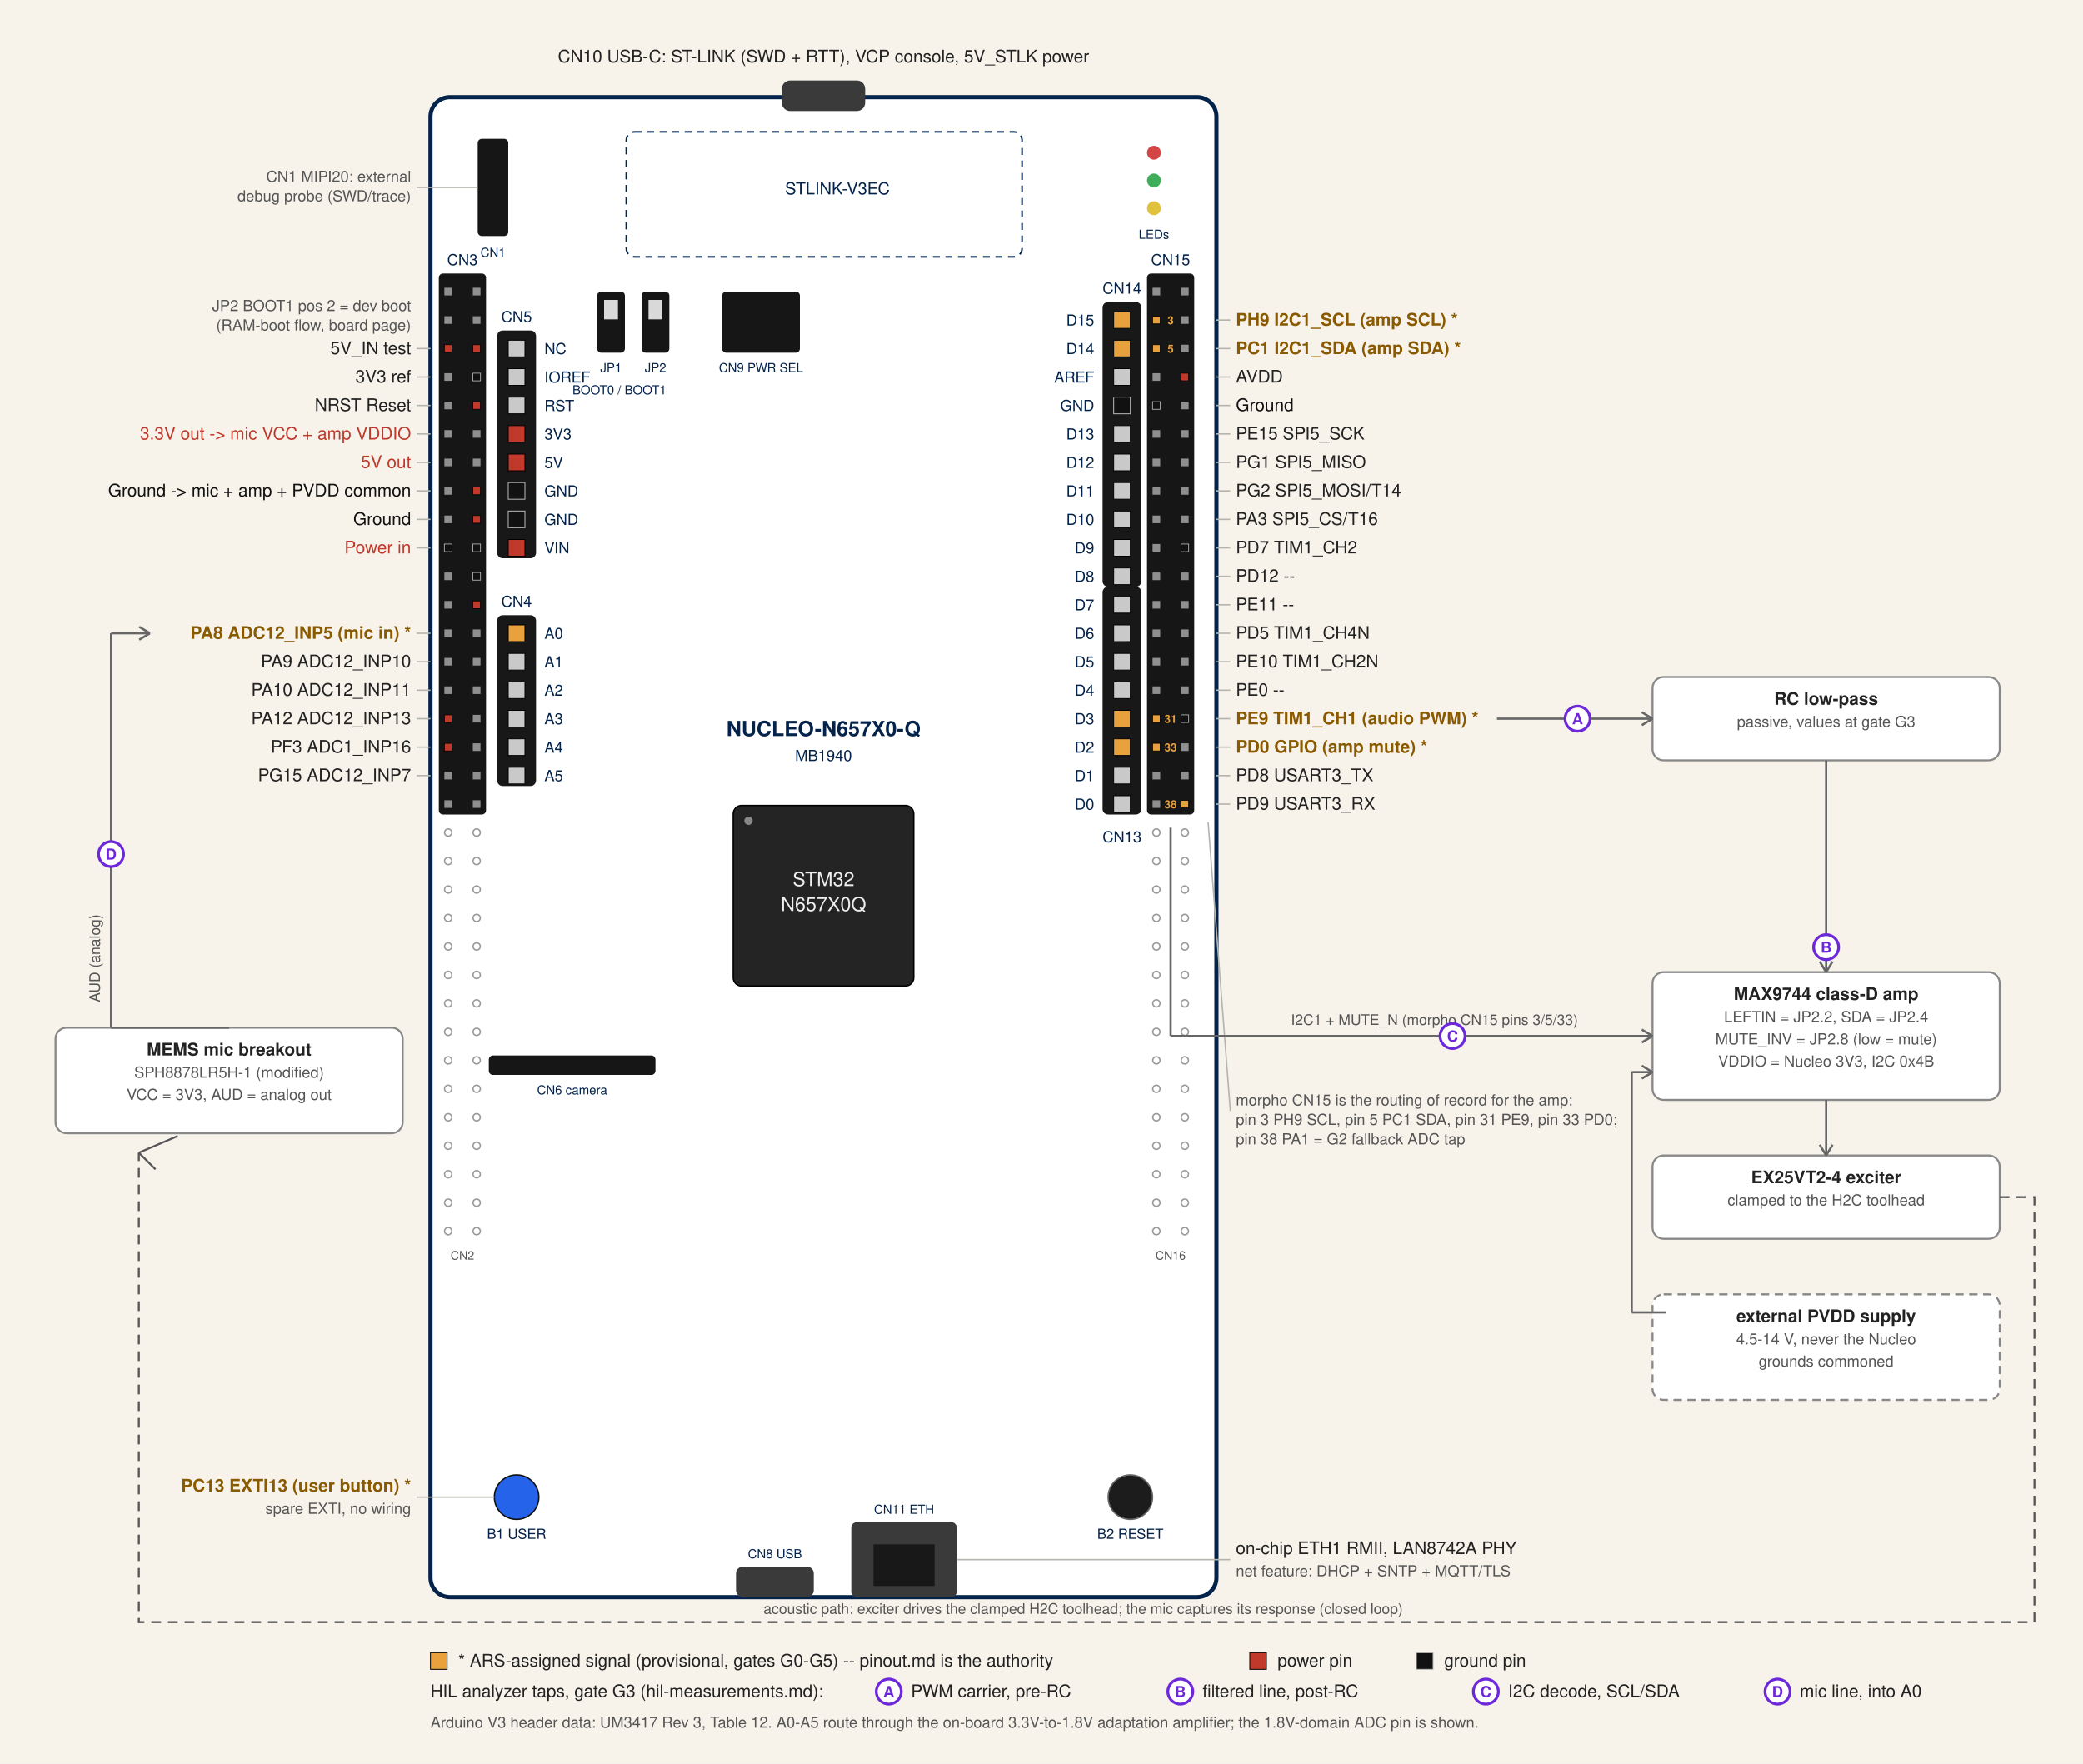
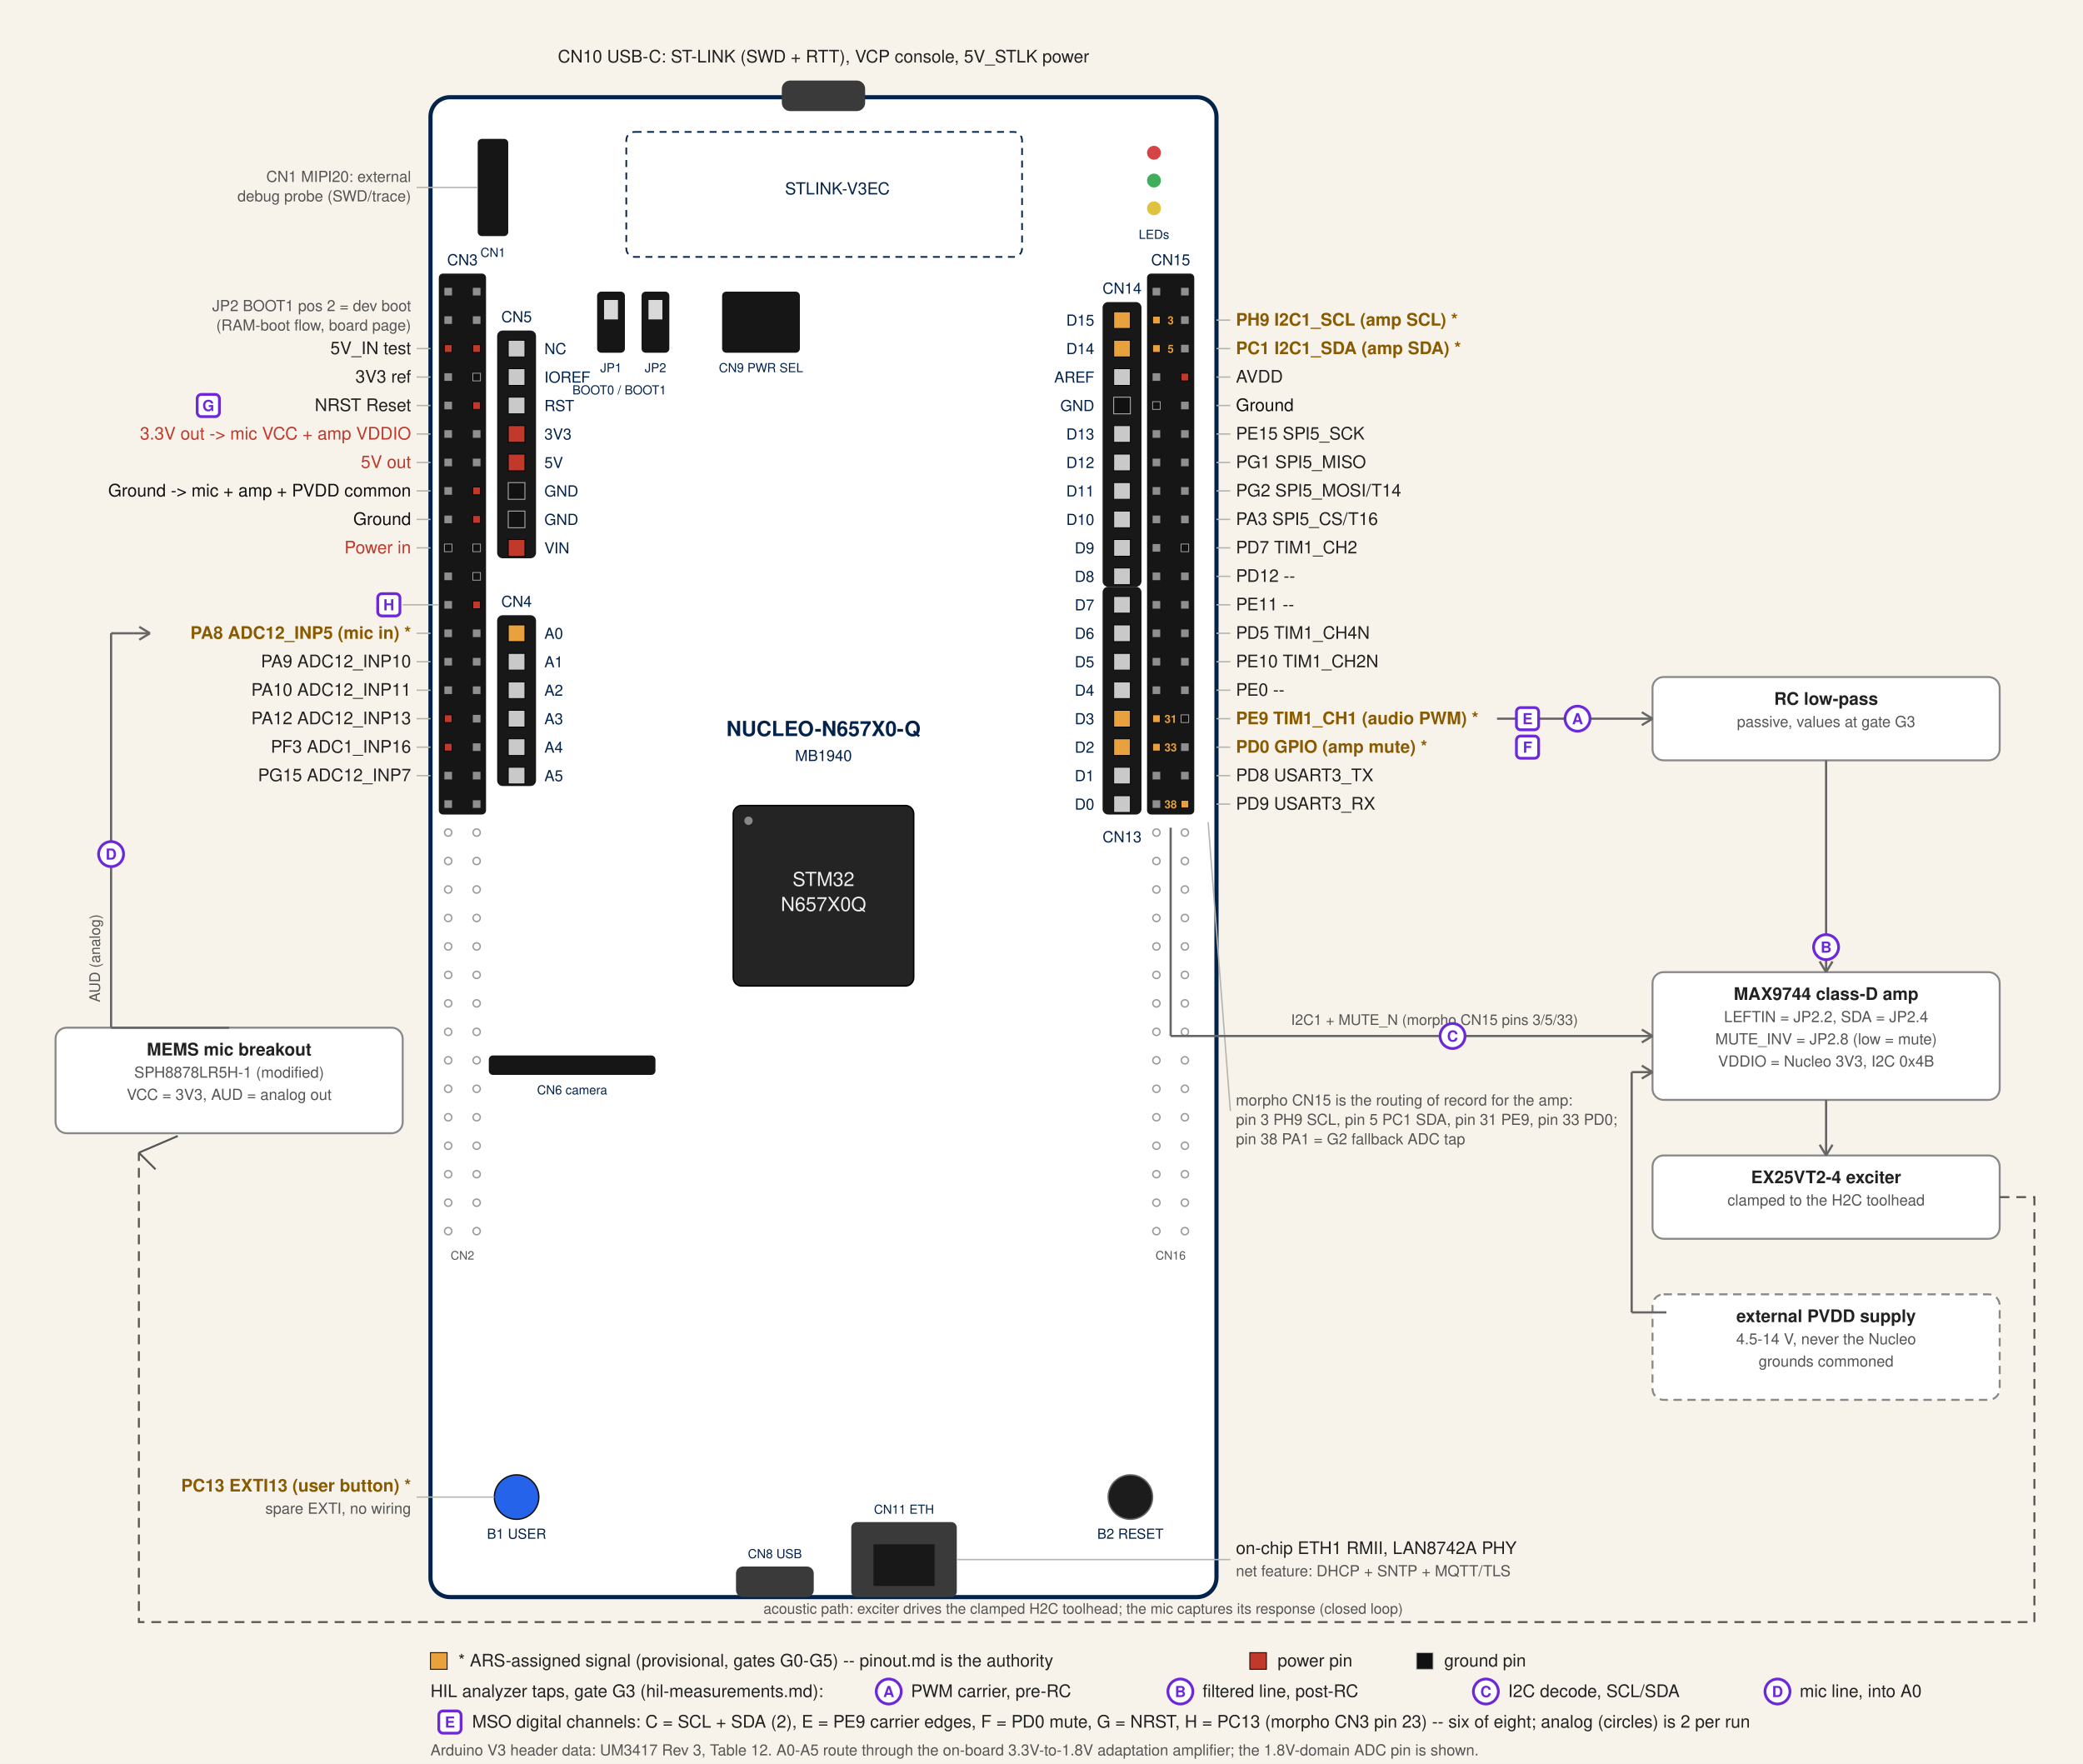
<svg xmlns="http://www.w3.org/2000/svg" viewBox="0 0 1500 1270" font-family="Helvetica, Arial, sans-serif">
  <rect x="0" y="0" width="1500" height="1270" fill="#f7f3eb" />
  <rect x="310" y="70" width="566" height="1080" rx="14" fill="#ffffff" stroke="#03234B" stroke-width="3" />
  <rect x="316" y="197" width="34" height="389.5" fill="#161616" rx="3" />
  <rect x="320.0" y="207.25" width="5.5" height="5.5" fill="#8f8f8f" />
  <rect x="340.5" y="207.25" width="5.5" height="5.5" fill="#8f8f8f" />
  <rect x="320.0" y="227.75" width="5.5" height="5.5" fill="#8f8f8f" />
  <rect x="340.5" y="227.75" width="5.5" height="5.5" fill="#8f8f8f" />
  <rect x="320.0" y="248.25" width="5.5" height="5.5" fill="#c0392b" stroke="#000" stroke-width="0.5" />
  <rect x="340.5" y="248.25" width="5.5" height="5.5" fill="#c0392b" stroke="#000" stroke-width="0.5" />
  <rect x="320.0" y="268.75" width="5.5" height="5.5" fill="#8f8f8f" />
  <rect x="340.5" y="268.75" width="5.5" height="5.5" fill="#111111" stroke="#bbbbbb" stroke-width="0.5" />
  <rect x="320.0" y="289.25" width="5.5" height="5.5" fill="#8f8f8f" />
  <rect x="340.5" y="289.25" width="5.5" height="5.5" fill="#c0392b" stroke="#000" stroke-width="0.5" />
  <rect x="320.0" y="309.75" width="5.5" height="5.5" fill="#8f8f8f" />
  <rect x="340.5" y="309.75" width="5.5" height="5.5" fill="#8f8f8f" />
  <rect x="320.0" y="330.25" width="5.5" height="5.5" fill="#8f8f8f" />
  <rect x="340.5" y="330.25" width="5.5" height="5.5" fill="#8f8f8f" />
  <rect x="320.0" y="350.75" width="5.5" height="5.5" fill="#8f8f8f" />
  <rect x="340.5" y="350.75" width="5.5" height="5.5" fill="#c0392b" stroke="#000" stroke-width="0.5" />
  <rect x="320.0" y="371.25" width="5.5" height="5.5" fill="#8f8f8f" />
  <rect x="340.5" y="371.25" width="5.5" height="5.5" fill="#c0392b" stroke="#000" stroke-width="0.5" />
  <rect x="320.0" y="391.75" width="5.5" height="5.5" fill="#111111" stroke="#bbbbbb" stroke-width="0.5" />
  <rect x="340.5" y="391.75" width="5.5" height="5.5" fill="#111111" stroke="#bbbbbb" stroke-width="0.5" />
  <rect x="320.0" y="412.25" width="5.5" height="5.5" fill="#8f8f8f" />
  <rect x="340.5" y="412.25" width="5.5" height="5.5" fill="#111111" stroke="#bbbbbb" stroke-width="0.5" />
  <rect x="320.0" y="432.75" width="5.5" height="5.5" fill="#8f8f8f" />
  <rect x="340.5" y="432.75" width="5.5" height="5.5" fill="#c0392b" stroke="#000" stroke-width="0.5" />
  <rect x="320.0" y="453.25" width="5.5" height="5.5" fill="#8f8f8f" />
  <rect x="340.5" y="453.25" width="5.5" height="5.5" fill="#8f8f8f" />
  <rect x="320.0" y="473.75" width="5.5" height="5.5" fill="#8f8f8f" />
  <rect x="340.5" y="473.75" width="5.5" height="5.5" fill="#8f8f8f" />
  <rect x="320.0" y="494.25" width="5.5" height="5.5" fill="#8f8f8f" />
  <rect x="340.5" y="494.25" width="5.5" height="5.5" fill="#8f8f8f" />
  <rect x="320.0" y="514.75" width="5.5" height="5.5" fill="#c0392b" stroke="#000" stroke-width="0.5" />
  <rect x="340.5" y="514.75" width="5.5" height="5.5" fill="#8f8f8f" />
  <rect x="320.0" y="535.25" width="5.5" height="5.5" fill="#c0392b" stroke="#000" stroke-width="0.5" />
  <rect x="340.5" y="535.25" width="5.5" height="5.5" fill="#8f8f8f" />
  <rect x="320.0" y="555.75" width="5.5" height="5.5" fill="#8f8f8f" />
  <rect x="340.5" y="555.75" width="5.5" height="5.5" fill="#8f8f8f" />
  <rect x="320.0" y="576.25" width="5.5" height="5.5" fill="#8f8f8f" />
  <rect x="340.5" y="576.25" width="5.5" height="5.5" fill="#8f8f8f" />
  <text x="333" y="191" font-size="11" fill="#03234B" text-anchor="middle">CN3</text>
  <circle cx="322.75" cy="599.5" r="2.6" fill="none" stroke="#9a9a9a" stroke-width="1" />
  <circle cx="343.25" cy="599.5" r="2.6" fill="none" stroke="#9a9a9a" stroke-width="1" />
  <circle cx="322.75" cy="620.0" r="2.6" fill="none" stroke="#9a9a9a" stroke-width="1" />
  <circle cx="343.25" cy="620.0" r="2.6" fill="none" stroke="#9a9a9a" stroke-width="1" />
  <circle cx="322.75" cy="640.5" r="2.6" fill="none" stroke="#9a9a9a" stroke-width="1" />
  <circle cx="343.25" cy="640.5" r="2.6" fill="none" stroke="#9a9a9a" stroke-width="1" />
  <circle cx="322.75" cy="661.0" r="2.6" fill="none" stroke="#9a9a9a" stroke-width="1" />
  <circle cx="343.25" cy="661.0" r="2.6" fill="none" stroke="#9a9a9a" stroke-width="1" />
  <circle cx="322.75" cy="681.5" r="2.6" fill="none" stroke="#9a9a9a" stroke-width="1" />
  <circle cx="343.25" cy="681.5" r="2.6" fill="none" stroke="#9a9a9a" stroke-width="1" />
  <circle cx="322.75" cy="702.0" r="2.6" fill="none" stroke="#9a9a9a" stroke-width="1" />
  <circle cx="343.25" cy="702.0" r="2.6" fill="none" stroke="#9a9a9a" stroke-width="1" />
  <circle cx="322.75" cy="722.5" r="2.6" fill="none" stroke="#9a9a9a" stroke-width="1" />
  <circle cx="343.25" cy="722.5" r="2.6" fill="none" stroke="#9a9a9a" stroke-width="1" />
  <circle cx="322.75" cy="743.0" r="2.6" fill="none" stroke="#9a9a9a" stroke-width="1" />
  <circle cx="343.25" cy="743.0" r="2.6" fill="none" stroke="#9a9a9a" stroke-width="1" />
  <circle cx="322.75" cy="763.5" r="2.6" fill="none" stroke="#9a9a9a" stroke-width="1" />
  <circle cx="343.25" cy="763.5" r="2.6" fill="none" stroke="#9a9a9a" stroke-width="1" />
  <circle cx="322.75" cy="784.0" r="2.6" fill="none" stroke="#9a9a9a" stroke-width="1" />
  <circle cx="343.25" cy="784.0" r="2.6" fill="none" stroke="#9a9a9a" stroke-width="1" />
  <circle cx="322.75" cy="804.5" r="2.6" fill="none" stroke="#9a9a9a" stroke-width="1" />
  <circle cx="343.25" cy="804.5" r="2.6" fill="none" stroke="#9a9a9a" stroke-width="1" />
  <circle cx="322.75" cy="825.0" r="2.6" fill="none" stroke="#9a9a9a" stroke-width="1" />
  <circle cx="343.25" cy="825.0" r="2.6" fill="none" stroke="#9a9a9a" stroke-width="1" />
  <circle cx="322.75" cy="845.5" r="2.6" fill="none" stroke="#9a9a9a" stroke-width="1" />
  <circle cx="343.25" cy="845.5" r="2.6" fill="none" stroke="#9a9a9a" stroke-width="1" />
  <circle cx="322.75" cy="866.0" r="2.6" fill="none" stroke="#9a9a9a" stroke-width="1" />
  <circle cx="343.25" cy="866.0" r="2.6" fill="none" stroke="#9a9a9a" stroke-width="1" />
  <circle cx="322.75" cy="886.5" r="2.6" fill="none" stroke="#9a9a9a" stroke-width="1" />
  <circle cx="343.25" cy="886.5" r="2.6" fill="none" stroke="#9a9a9a" stroke-width="1" />
  <text x="333" y="907.0" font-size="8.5" fill="#555555" text-anchor="middle">CN2</text>
  <rect x="826" y="197" width="34" height="389.5" fill="#161616" rx="3" />
  <rect x="830.0" y="207.25" width="5.5" height="5.5" fill="#8f8f8f" />
  <rect x="850.5" y="207.25" width="5.5" height="5.5" fill="#8f8f8f" />
  <rect x="830.0" y="227.75" width="5.5" height="5.5" fill="#e8a13d" stroke="#000" stroke-width="0.5" />
  <text x="843" y="233.5" font-size="8" fill="#e8a13d" font-weight="bold" text-anchor="middle">3</text>
  <rect x="850.5" y="227.75" width="5.5" height="5.5" fill="#8f8f8f" />
  <rect x="830.0" y="248.25" width="5.5" height="5.5" fill="#e8a13d" stroke="#000" stroke-width="0.5" />
  <text x="843" y="254.0" font-size="8" fill="#e8a13d" font-weight="bold" text-anchor="middle">5</text>
  <rect x="850.5" y="248.25" width="5.5" height="5.5" fill="#8f8f8f" />
  <rect x="830.0" y="268.75" width="5.5" height="5.5" fill="#8f8f8f" />
  <rect x="850.5" y="268.75" width="5.5" height="5.5" fill="#c0392b" stroke="#000" stroke-width="0.5" />
  <rect x="830.0" y="289.25" width="5.5" height="5.5" fill="#111111" stroke="#bbbbbb" stroke-width="0.5" />
  <rect x="850.5" y="289.25" width="5.5" height="5.5" fill="#8f8f8f" />
  <rect x="830.0" y="309.75" width="5.5" height="5.5" fill="#8f8f8f" />
  <rect x="850.5" y="309.75" width="5.5" height="5.5" fill="#8f8f8f" />
  <rect x="830.0" y="330.25" width="5.5" height="5.5" fill="#8f8f8f" />
  <rect x="850.5" y="330.25" width="5.5" height="5.5" fill="#8f8f8f" />
  <rect x="830.0" y="350.75" width="5.5" height="5.5" fill="#8f8f8f" />
  <rect x="850.5" y="350.75" width="5.5" height="5.5" fill="#8f8f8f" />
  <rect x="830.0" y="371.25" width="5.5" height="5.5" fill="#8f8f8f" />
  <rect x="850.5" y="371.25" width="5.5" height="5.5" fill="#8f8f8f" />
  <rect x="830.0" y="391.75" width="5.5" height="5.5" fill="#8f8f8f" />
  <rect x="850.5" y="391.75" width="5.5" height="5.5" fill="#111111" stroke="#bbbbbb" stroke-width="0.5" />
  <rect x="830.0" y="412.25" width="5.5" height="5.5" fill="#8f8f8f" />
  <rect x="850.5" y="412.25" width="5.5" height="5.5" fill="#8f8f8f" />
  <rect x="830.0" y="432.75" width="5.5" height="5.5" fill="#8f8f8f" />
  <rect x="850.5" y="432.75" width="5.5" height="5.5" fill="#8f8f8f" />
  <rect x="830.0" y="453.25" width="5.5" height="5.5" fill="#8f8f8f" />
  <rect x="850.5" y="453.25" width="5.5" height="5.5" fill="#8f8f8f" />
  <rect x="830.0" y="473.75" width="5.5" height="5.5" fill="#8f8f8f" />
  <rect x="850.5" y="473.75" width="5.5" height="5.5" fill="#8f8f8f" />
  <rect x="830.0" y="494.25" width="5.5" height="5.5" fill="#8f8f8f" />
  <rect x="850.5" y="494.25" width="5.5" height="5.5" fill="#8f8f8f" />
  <rect x="830.0" y="514.75" width="5.5" height="5.5" fill="#e8a13d" stroke="#000" stroke-width="0.5" />
  <text x="843" y="520.5" font-size="8" fill="#e8a13d" font-weight="bold" text-anchor="middle">31</text>
  <rect x="850.5" y="514.75" width="5.5" height="5.5" fill="#111111" stroke="#bbbbbb" stroke-width="0.5" />
  <rect x="830.0" y="535.25" width="5.5" height="5.5" fill="#e8a13d" stroke="#000" stroke-width="0.5" />
  <text x="843" y="541.0" font-size="8" fill="#e8a13d" font-weight="bold" text-anchor="middle">33</text>
  <rect x="850.5" y="535.25" width="5.5" height="5.5" fill="#8f8f8f" />
  <rect x="830.0" y="555.75" width="5.5" height="5.5" fill="#8f8f8f" />
  <rect x="850.5" y="555.75" width="5.5" height="5.5" fill="#8f8f8f" />
  <rect x="830.0" y="576.25" width="5.5" height="5.5" fill="#8f8f8f" />
  <rect x="850.5" y="576.25" width="5.5" height="5.5" fill="#e8a13d" stroke="#000" stroke-width="0.5" />
  <text x="843" y="582.0" font-size="8" fill="#e8a13d" font-weight="bold" text-anchor="middle">38</text>
  <text x="843" y="191" font-size="11" fill="#03234B" text-anchor="middle">CN15</text>
  <circle cx="832.75" cy="599.5" r="2.6" fill="none" stroke="#9a9a9a" stroke-width="1" />
  <circle cx="853.25" cy="599.5" r="2.6" fill="none" stroke="#9a9a9a" stroke-width="1" />
  <circle cx="832.75" cy="620.0" r="2.6" fill="none" stroke="#9a9a9a" stroke-width="1" />
  <circle cx="853.25" cy="620.0" r="2.6" fill="none" stroke="#9a9a9a" stroke-width="1" />
  <circle cx="832.75" cy="640.5" r="2.6" fill="none" stroke="#9a9a9a" stroke-width="1" />
  <circle cx="853.25" cy="640.5" r="2.6" fill="none" stroke="#9a9a9a" stroke-width="1" />
  <circle cx="832.75" cy="661.0" r="2.6" fill="none" stroke="#9a9a9a" stroke-width="1" />
  <circle cx="853.25" cy="661.0" r="2.6" fill="none" stroke="#9a9a9a" stroke-width="1" />
  <circle cx="832.75" cy="681.5" r="2.6" fill="none" stroke="#9a9a9a" stroke-width="1" />
  <circle cx="853.25" cy="681.5" r="2.6" fill="none" stroke="#9a9a9a" stroke-width="1" />
  <circle cx="832.75" cy="702.0" r="2.6" fill="none" stroke="#9a9a9a" stroke-width="1" />
  <circle cx="853.25" cy="702.0" r="2.6" fill="none" stroke="#9a9a9a" stroke-width="1" />
  <circle cx="832.75" cy="722.5" r="2.6" fill="none" stroke="#9a9a9a" stroke-width="1" />
  <circle cx="853.25" cy="722.5" r="2.6" fill="none" stroke="#9a9a9a" stroke-width="1" />
  <circle cx="832.75" cy="743.0" r="2.6" fill="none" stroke="#9a9a9a" stroke-width="1" />
  <circle cx="853.25" cy="743.0" r="2.6" fill="none" stroke="#9a9a9a" stroke-width="1" />
  <circle cx="832.75" cy="763.5" r="2.6" fill="none" stroke="#9a9a9a" stroke-width="1" />
  <circle cx="853.25" cy="763.5" r="2.6" fill="none" stroke="#9a9a9a" stroke-width="1" />
  <circle cx="832.75" cy="784.0" r="2.6" fill="none" stroke="#9a9a9a" stroke-width="1" />
  <circle cx="853.25" cy="784.0" r="2.6" fill="none" stroke="#9a9a9a" stroke-width="1" />
  <circle cx="832.75" cy="804.5" r="2.6" fill="none" stroke="#9a9a9a" stroke-width="1" />
  <circle cx="853.25" cy="804.5" r="2.6" fill="none" stroke="#9a9a9a" stroke-width="1" />
  <circle cx="832.75" cy="825.0" r="2.6" fill="none" stroke="#9a9a9a" stroke-width="1" />
  <circle cx="853.25" cy="825.0" r="2.6" fill="none" stroke="#9a9a9a" stroke-width="1" />
  <circle cx="832.75" cy="845.5" r="2.6" fill="none" stroke="#9a9a9a" stroke-width="1" />
  <circle cx="853.25" cy="845.5" r="2.6" fill="none" stroke="#9a9a9a" stroke-width="1" />
  <circle cx="832.75" cy="866.0" r="2.6" fill="none" stroke="#9a9a9a" stroke-width="1" />
  <circle cx="853.25" cy="866.0" r="2.6" fill="none" stroke="#9a9a9a" stroke-width="1" />
  <circle cx="832.75" cy="886.5" r="2.6" fill="none" stroke="#9a9a9a" stroke-width="1" />
  <circle cx="853.25" cy="886.5" r="2.6" fill="none" stroke="#9a9a9a" stroke-width="1" />
  <text x="843" y="907.0" font-size="8.5" fill="#555555" text-anchor="middle">CN16</text>
  <text x="593" y="530" font-size="15" fill="#03234B" text-anchor="middle" font-weight="bold">NUCLEO-N657X0-Q</text>
  <text x="593" y="548" font-size="11" fill="#03234B" text-anchor="middle">MB1940</text>
  <rect x="794" y="217.5" width="28" height="205.0" rx="4" fill="#181818" />
  <text x="808" y="211.5" font-size="11" fill="#03234B" text-anchor="middle">CN14</text>
  <rect x="802" y="224.5" width="12" height="12" fill="#e8a13d" stroke="#000" stroke-width="0.6" />
  <text x="788" y="234.5" font-size="11" fill="#03234B" text-anchor="end">D15</text>
  <line x1="876" y1="230.5" x2="886" y2="230.5" stroke="#b5b5b0" stroke-width="1" />
  <text x="890" y="234.5" font-size="12.5" fill="#8a5a00" font-weight="bold" text-anchor="start">PH9  I2C1_SCL  (amp SCL) *</text>
  <rect x="802" y="245.0" width="12" height="12" fill="#e8a13d" stroke="#000" stroke-width="0.6" />
  <text x="788" y="255.0" font-size="11" fill="#03234B" text-anchor="end">D14</text>
  <line x1="876" y1="251.0" x2="886" y2="251.0" stroke="#b5b5b0" stroke-width="1" />
  <text x="890" y="255.0" font-size="12.5" fill="#8a5a00" font-weight="bold" text-anchor="start">PC1  I2C1_SDA  (amp SDA) *</text>
  <rect x="802" y="265.5" width="12" height="12" fill="#c9c9c9" stroke="#000" stroke-width="0.6" />
  <text x="788" y="275.5" font-size="11" fill="#03234B" text-anchor="end">AREF</text>
  <line x1="876" y1="271.5" x2="886" y2="271.5" stroke="#b5b5b0" stroke-width="1" />
  <text x="890" y="275.5" font-size="12.5" fill="#222222" text-anchor="start">AVDD</text>
  <rect x="802" y="286.0" width="12" height="12" fill="#111111" stroke="#bbbbbb" stroke-width="0.6" />
  <text x="788" y="296.0" font-size="11" fill="#03234B" text-anchor="end">GND</text>
  <line x1="876" y1="292.0" x2="886" y2="292.0" stroke="#b5b5b0" stroke-width="1" />
  <text x="890" y="296.0" font-size="12.5" fill="#111111" text-anchor="start">Ground</text>
  <rect x="802" y="306.5" width="12" height="12" fill="#c9c9c9" stroke="#000" stroke-width="0.6" />
  <text x="788" y="316.5" font-size="11" fill="#03234B" text-anchor="end">D13</text>
  <line x1="876" y1="312.5" x2="886" y2="312.5" stroke="#b5b5b0" stroke-width="1" />
  <text x="890" y="316.5" font-size="12.5" fill="#222222" text-anchor="start">PE15  SPI5_SCK</text>
  <rect x="802" y="327.0" width="12" height="12" fill="#c9c9c9" stroke="#000" stroke-width="0.6" />
  <text x="788" y="337.0" font-size="11" fill="#03234B" text-anchor="end">D12</text>
  <line x1="876" y1="333.0" x2="886" y2="333.0" stroke="#b5b5b0" stroke-width="1" />
  <text x="890" y="337.0" font-size="12.5" fill="#222222" text-anchor="start">PG1  SPI5_MISO</text>
  <rect x="802" y="347.5" width="12" height="12" fill="#c9c9c9" stroke="#000" stroke-width="0.6" />
  <text x="788" y="357.5" font-size="11" fill="#03234B" text-anchor="end">D11</text>
  <line x1="876" y1="353.5" x2="886" y2="353.5" stroke="#b5b5b0" stroke-width="1" />
  <text x="890" y="357.5" font-size="12.5" fill="#222222" text-anchor="start">PG2  SPI5_MOSI/T14</text>
  <rect x="802" y="368.0" width="12" height="12" fill="#c9c9c9" stroke="#000" stroke-width="0.6" />
  <text x="788" y="378.0" font-size="11" fill="#03234B" text-anchor="end">D10</text>
  <line x1="876" y1="374.0" x2="886" y2="374.0" stroke="#b5b5b0" stroke-width="1" />
  <text x="890" y="378.0" font-size="12.5" fill="#222222" text-anchor="start">PA3  SPI5_CS/T16</text>
  <rect x="802" y="388.5" width="12" height="12" fill="#c9c9c9" stroke="#000" stroke-width="0.6" />
  <text x="788" y="398.5" font-size="11" fill="#03234B" text-anchor="end">D9</text>
  <line x1="876" y1="394.5" x2="886" y2="394.5" stroke="#b5b5b0" stroke-width="1" />
  <text x="890" y="398.5" font-size="12.5" fill="#222222" text-anchor="start">PD7  TIM1_CH2</text>
  <rect x="802" y="409.0" width="12" height="12" fill="#c9c9c9" stroke="#000" stroke-width="0.6" />
  <text x="788" y="419.0" font-size="11" fill="#03234B" text-anchor="end">D8</text>
  <line x1="876" y1="415.0" x2="886" y2="415.0" stroke="#b5b5b0" stroke-width="1" />
  <text x="890" y="419.0" font-size="12.5" fill="#222222" text-anchor="start">PD12  --</text>
  <rect x="794" y="422.5" width="28" height="164.0" rx="4" fill="#181818" />
  <text x="808" y="606.5" font-size="11" fill="#03234B" text-anchor="middle">CN13</text>
  <rect x="802" y="429.5" width="12" height="12" fill="#c9c9c9" stroke="#000" stroke-width="0.6" />
  <text x="788" y="439.5" font-size="11" fill="#03234B" text-anchor="end">D7</text>
  <line x1="876" y1="435.5" x2="886" y2="435.5" stroke="#b5b5b0" stroke-width="1" />
  <text x="890" y="439.5" font-size="12.5" fill="#222222" text-anchor="start">PE11  --</text>
  <rect x="802" y="450.0" width="12" height="12" fill="#c9c9c9" stroke="#000" stroke-width="0.6" />
  <text x="788" y="460.0" font-size="11" fill="#03234B" text-anchor="end">D6</text>
  <line x1="876" y1="456.0" x2="886" y2="456.0" stroke="#b5b5b0" stroke-width="1" />
  <text x="890" y="460.0" font-size="12.5" fill="#222222" text-anchor="start">PD5  TIM1_CH4N</text>
  <rect x="802" y="470.5" width="12" height="12" fill="#c9c9c9" stroke="#000" stroke-width="0.6" />
  <text x="788" y="480.5" font-size="11" fill="#03234B" text-anchor="end">D5</text>
  <line x1="876" y1="476.5" x2="886" y2="476.5" stroke="#b5b5b0" stroke-width="1" />
  <text x="890" y="480.5" font-size="12.5" fill="#222222" text-anchor="start">PE10  TIM1_CH2N</text>
  <rect x="802" y="491.0" width="12" height="12" fill="#c9c9c9" stroke="#000" stroke-width="0.6" />
  <text x="788" y="501.0" font-size="11" fill="#03234B" text-anchor="end">D4</text>
  <line x1="876" y1="497.0" x2="886" y2="497.0" stroke="#b5b5b0" stroke-width="1" />
  <text x="890" y="501.0" font-size="12.5" fill="#222222" text-anchor="start">PE0  --</text>
  <rect x="802" y="511.5" width="12" height="12" fill="#e8a13d" stroke="#000" stroke-width="0.6" />
  <text x="788" y="521.5" font-size="11" fill="#03234B" text-anchor="end">D3</text>
  <line x1="876" y1="517.5" x2="886" y2="517.5" stroke="#b5b5b0" stroke-width="1" />
  <text x="890" y="521.5" font-size="12.5" fill="#8a5a00" font-weight="bold" text-anchor="start">PE9  TIM1_CH1  (audio PWM) *</text>
  <rect x="802" y="532.0" width="12" height="12" fill="#e8a13d" stroke="#000" stroke-width="0.6" />
  <text x="788" y="542.0" font-size="11" fill="#03234B" text-anchor="end">D2</text>
  <line x1="876" y1="538.0" x2="886" y2="538.0" stroke="#b5b5b0" stroke-width="1" />
  <text x="890" y="542.0" font-size="12.5" fill="#8a5a00" font-weight="bold" text-anchor="start">PD0  GPIO  (amp mute) *</text>
  <rect x="802" y="552.5" width="12" height="12" fill="#c9c9c9" stroke="#000" stroke-width="0.6" />
  <text x="788" y="562.5" font-size="11" fill="#03234B" text-anchor="end">D1</text>
  <line x1="876" y1="558.5" x2="886" y2="558.5" stroke="#b5b5b0" stroke-width="1" />
  <text x="890" y="562.5" font-size="12.5" fill="#222222" text-anchor="start">PD8  USART3_TX</text>
  <rect x="802" y="573.0" width="12" height="12" fill="#c9c9c9" stroke="#000" stroke-width="0.6" />
  <text x="788" y="583.0" font-size="11" fill="#03234B" text-anchor="end">D0</text>
  <line x1="876" y1="579.0" x2="886" y2="579.0" stroke="#b5b5b0" stroke-width="1" />
  <text x="890" y="583.0" font-size="12.5" fill="#222222" text-anchor="start">PD9  USART3_RX</text>
  <rect x="358" y="238.0" width="28" height="164.0" rx="4" fill="#181818" />
  <text x="372" y="232.0" font-size="11" fill="#03234B" text-anchor="middle">CN5</text>
  <rect x="366" y="245.0" width="12" height="12" fill="#c9c9c9" stroke="#000" stroke-width="0.6" />
  <text x="392" y="255.0" font-size="11" fill="#03234B">NC</text>
  <line x1="310" y1="251.0" x2="300" y2="251.0" stroke="#b5b5b0" stroke-width="1" />
  <text x="296" y="255.0" font-size="12.5" fill="#222222" text-anchor="end">5V_IN test</text>
  <rect x="366" y="265.5" width="12" height="12" fill="#c9c9c9" stroke="#000" stroke-width="0.6" />
  <text x="392" y="275.5" font-size="11" fill="#03234B">IOREF</text>
  <line x1="310" y1="271.5" x2="300" y2="271.5" stroke="#b5b5b0" stroke-width="1" />
  <text x="296" y="275.5" font-size="12.5" fill="#222222" text-anchor="end">3V3 ref</text>
  <rect x="366" y="286.0" width="12" height="12" fill="#c9c9c9" stroke="#000" stroke-width="0.6" />
  <text x="392" y="296.0" font-size="11" fill="#03234B">RST</text>
  <line x1="310" y1="292.0" x2="300" y2="292.0" stroke="#b5b5b0" stroke-width="1" />
  <text x="296" y="296.0" font-size="12.5" fill="#222222" text-anchor="end">NRST  Reset</text>
  <rect x="366" y="306.5" width="12" height="12" fill="#c0392b" stroke="#000" stroke-width="0.6" />
  <text x="392" y="316.5" font-size="11" fill="#03234B">3V3</text>
  <line x1="310" y1="312.5" x2="300" y2="312.5" stroke="#b5b5b0" stroke-width="1" />
  <text x="296" y="316.5" font-size="12.5" fill="#c0392b" text-anchor="end">3.3V out -&gt; mic VCC + amp VDDIO</text>
  <rect x="366" y="327.0" width="12" height="12" fill="#c0392b" stroke="#000" stroke-width="0.6" />
  <text x="392" y="337.0" font-size="11" fill="#03234B">5V</text>
  <line x1="310" y1="333.0" x2="300" y2="333.0" stroke="#b5b5b0" stroke-width="1" />
  <text x="296" y="337.0" font-size="12.5" fill="#c0392b" text-anchor="end">5V out</text>
  <rect x="366" y="347.5" width="12" height="12" fill="#111111" stroke="#bbbbbb" stroke-width="0.6" />
  <text x="392" y="357.5" font-size="11" fill="#03234B">GND</text>
  <line x1="310" y1="353.5" x2="300" y2="353.5" stroke="#b5b5b0" stroke-width="1" />
  <text x="296" y="357.5" font-size="12.5" fill="#111111" text-anchor="end">Ground -&gt; mic + amp + PVDD common</text>
  <rect x="366" y="368.0" width="12" height="12" fill="#111111" stroke="#bbbbbb" stroke-width="0.6" />
  <text x="392" y="378.0" font-size="11" fill="#03234B">GND</text>
  <line x1="310" y1="374.0" x2="300" y2="374.0" stroke="#b5b5b0" stroke-width="1" />
  <text x="296" y="378.0" font-size="12.5" fill="#111111" text-anchor="end">Ground</text>
  <rect x="366" y="388.5" width="12" height="12" fill="#c0392b" stroke="#000" stroke-width="0.6" />
  <text x="392" y="398.5" font-size="11" fill="#03234B">VIN</text>
  <line x1="310" y1="394.5" x2="300" y2="394.5" stroke="#b5b5b0" stroke-width="1" />
  <text x="296" y="398.5" font-size="12.5" fill="#c0392b" text-anchor="end">Power in</text>
  <rect x="358" y="443.0" width="28" height="123.0" rx="4" fill="#181818" />
  <text x="372" y="437.0" font-size="11" fill="#03234B" text-anchor="middle">CN4</text>
  <rect x="366" y="450.0" width="12" height="12" fill="#e8a13d" stroke="#000" stroke-width="0.6" />
  <text x="392" y="460.0" font-size="11" fill="#03234B">A0</text>
  <line x1="310" y1="456.0" x2="300" y2="456.0" stroke="#b5b5b0" stroke-width="1" />
  <text x="296" y="460.0" font-size="12.5" fill="#8a5a00" font-weight="bold" text-anchor="end">PA8  ADC12_INP5  (mic in) *</text>
  <rect x="366" y="470.5" width="12" height="12" fill="#c9c9c9" stroke="#000" stroke-width="0.6" />
  <text x="392" y="480.5" font-size="11" fill="#03234B">A1</text>
  <line x1="310" y1="476.5" x2="300" y2="476.5" stroke="#b5b5b0" stroke-width="1" />
  <text x="296" y="480.5" font-size="12.5" fill="#222222" text-anchor="end">PA9  ADC12_INP10</text>
  <rect x="366" y="491.0" width="12" height="12" fill="#c9c9c9" stroke="#000" stroke-width="0.6" />
  <text x="392" y="501.0" font-size="11" fill="#03234B">A2</text>
  <line x1="310" y1="497.0" x2="300" y2="497.0" stroke="#b5b5b0" stroke-width="1" />
  <text x="296" y="501.0" font-size="12.5" fill="#222222" text-anchor="end">PA10  ADC12_INP11</text>
  <rect x="366" y="511.5" width="12" height="12" fill="#c9c9c9" stroke="#000" stroke-width="0.6" />
  <text x="392" y="521.5" font-size="11" fill="#03234B">A3</text>
  <line x1="310" y1="517.5" x2="300" y2="517.5" stroke="#b5b5b0" stroke-width="1" />
  <text x="296" y="521.5" font-size="12.5" fill="#222222" text-anchor="end">PA12  ADC12_INP13</text>
  <rect x="366" y="532.0" width="12" height="12" fill="#c9c9c9" stroke="#000" stroke-width="0.6" />
  <text x="392" y="542.0" font-size="11" fill="#03234B">A4</text>
  <line x1="310" y1="538.0" x2="300" y2="538.0" stroke="#b5b5b0" stroke-width="1" />
  <text x="296" y="542.0" font-size="12.5" fill="#222222" text-anchor="end">PF3  ADC1_INP16</text>
  <rect x="366" y="552.5" width="12" height="12" fill="#c9c9c9" stroke="#000" stroke-width="0.6" />
  <text x="392" y="562.5" font-size="11" fill="#03234B">A5</text>
  <line x1="310" y1="558.5" x2="300" y2="558.5" stroke="#b5b5b0" stroke-width="1" />
  <text x="296" y="562.5" font-size="12.5" fill="#222222" text-anchor="end">PG15  ADC12_INP7</text>
  <rect x="563" y="58" width="60" height="22" rx="6" fill="#3a3a3a" />
  <rect x="451" y="95" width="285" height="90" rx="6" fill="none" stroke="#03234B" stroke-dasharray="5 4" stroke-width="1.2" />
  <text x="603" y="140" font-size="12" fill="#03234B" text-anchor="middle">STLINK-V3EC</text>
  <text x="593" y="45" font-size="12.5" fill="#222222" text-anchor="middle">CN10 USB-C: ST-LINK (SWD + RTT), VCP console, 5V_STLK power</text>
  <rect x="344" y="100" width="22" height="70" rx="3" fill="#161616" />
  <text x="355" y="185" font-size="9" fill="#03234B" text-anchor="middle">CN1</text>
  <line x1="344" y1="135" x2="300" y2="135" stroke="#b5b5b0" />
  <text x="296" y="131" font-size="11" fill="#555555" text-anchor="end">CN1 MIPI20: external</text>
  <text x="296" y="145" font-size="11" fill="#555555" text-anchor="end">debug probe (SWD/trace)</text>
  <circle cx="831" cy="110" r="5" fill="#d64545" />
  <circle cx="831" cy="130" r="5" fill="#3fae5a" />
  <circle cx="831" cy="150" r="5" fill="#e0c23e" />
  <text x="831" y="172" font-size="9" fill="#03234B" text-anchor="middle">LEDs</text>
  <rect x="430" y="210" width="20" height="44" rx="3" fill="#161616" />
  <rect x="435" y="216" width="10" height="14" fill="#d9d9d9" />
  <text x="440" y="268" font-size="9" fill="#03234B" text-anchor="middle">JP1</text>
  <rect x="462" y="210" width="20" height="44" rx="3" fill="#161616" />
  <rect x="467" y="216" width="10" height="14" fill="#d9d9d9" />
  <text x="472" y="268" font-size="9" fill="#03234B" text-anchor="middle">JP2</text>
  <text x="446" y="284" font-size="9" fill="#03234B" text-anchor="middle">BOOT0 / BOOT1</text>
  <rect x="520" y="210" width="56" height="44" rx="3" fill="#161616" />
  <text x="548" y="268" font-size="9" fill="#03234B" text-anchor="middle">CN9 PWR SEL</text>
  <text x="296" y="224" font-size="11" fill="#555555" text-anchor="end">JP2 BOOT1 pos 2 = dev boot</text>
  <text x="296" y="238" font-size="11" fill="#555555" text-anchor="end">(RAM-boot flow, board page)</text>
  <rect x="528" y="580" width="130" height="130" rx="6" fill="#242424" stroke="#000" />
  <text x="593" y="638" font-size="14" fill="#eee" text-anchor="middle">STM32</text>
  <text x="593" y="656" font-size="14" fill="#eee" text-anchor="middle">N657X0Q</text>
  <circle cx="539" cy="591" r="3" fill="#888" />
  <rect x="352" y="760" width="120" height="14" rx="3" fill="#161616" />
  <text x="412" y="788" font-size="9" fill="#03234B" text-anchor="middle">CN6 camera</text>
  <circle cx="372" cy="1078" r="16" fill="#2563eb" stroke="#111" />
  <text x="372" y="1108" font-size="10" fill="#03234B" text-anchor="middle">B1 USER</text>
  <circle cx="814" cy="1078" r="16" fill="#1c1c1c" stroke="#666" />
  <text x="814" y="1108" font-size="10" fill="#03234B" text-anchor="middle">B2 RESET</text>
  <rect x="530" y="1128" width="56" height="22" rx="5" fill="#3a3a3a" />
  <text x="558" y="1122" font-size="9" fill="#03234B" text-anchor="middle">CN8 USB</text>
  <rect x="613" y="1096" width="76" height="54" rx="4" fill="#3a3a3a" />
  <rect x="629" y="1112" width="44" height="30" fill="#181818" />
  <text x="651" y="1090" font-size="9" fill="#03234B" text-anchor="middle">CN11 ETH</text>
  <line x1="356" y1="1078" x2="300" y2="1078" stroke="#b5b5b0" />
  <text x="296" y="1074" font-size="12.5" fill="#8a5a00" font-weight="bold" text-anchor="end">PC13  EXTI13  (user button) *</text>
  <text x="296" y="1090" font-size="11" fill="#555555" text-anchor="end">spare EXTI, no wiring</text>
  <line x1="689" y1="1123" x2="886" y2="1123" stroke="#b5b5b0" />
  <text x="890" y="1119" font-size="12.5" fill="#222222">on-chip ETH1 RMII, LAN8742A PHY</text>
  <text x="890" y="1135" font-size="11" fill="#555555">net feature: DHCP + SNTP + MQTT/TLS</text>
  <line x1="870" y1="592" x2="886" y2="800" stroke="#b5b5b0" />
  <text x="890" y="796" font-size="11" fill="#555555">morpho CN15 is the routing of record for the amp:</text>
  <text x="890" y="810" font-size="11" fill="#555555">pin 3 PH9 SCL, pin 5 PC1 SDA, pin 31 PE9, pin 33 PD0;</text>
  <text x="890" y="824" font-size="11" fill="#555555">pin 38 PA1 = G2 fallback ADC tap</text>
  <rect x="1190" y="487.5" width="250" height="60" rx="8" fill="#ffffff" stroke="#888888" stroke-width="1.4" />
  <text x="1315.0" y="507.5" font-size="12.5" fill="#222222" font-weight="bold" text-anchor="middle">RC low-pass</text>
  <text x="1315.0" y="523.5" font-size="11" fill="#555555" text-anchor="middle">passive, values at gate G3</text>
  <rect x="1190" y="700" width="250" height="92" rx="8" fill="#ffffff" stroke="#888888" stroke-width="1.4" />
  <text x="1315.0" y="720" font-size="12.5" fill="#222222" font-weight="bold" text-anchor="middle">MAX9744 class-D amp</text>
  <text x="1315.0" y="736" font-size="11" fill="#555555" text-anchor="middle">LEFTIN = JP2.2, SDA = JP2.4</text>
  <text x="1315.0" y="752" font-size="11" fill="#555555" text-anchor="middle">MUTE_INV = JP2.8 (low = mute)</text>
  <text x="1315.0" y="768" font-size="11" fill="#555555" text-anchor="middle">VDDIO = Nucleo 3V3, I2C 0x4B</text>
  <rect x="1190" y="832" width="250" height="60" rx="8" fill="#ffffff" stroke="#888888" stroke-width="1.4" />
  <text x="1315.0" y="852" font-size="12.5" fill="#222222" font-weight="bold" text-anchor="middle">EX25VT2-4 exciter</text>
  <text x="1315.0" y="868" font-size="11" fill="#555555" text-anchor="middle">clamped to the H2C toolhead</text>
  <rect x="1190" y="932" width="250" height="76" rx="8" fill="#ffffff" stroke="#888888" stroke-width="1.4" stroke-dasharray="6 4" />
  <text x="1315.0" y="952" font-size="12.5" fill="#222222" font-weight="bold" text-anchor="middle">external PVDD supply</text>
  <text x="1315.0" y="968" font-size="11" fill="#555555" text-anchor="middle">4.5-14 V, never the Nucleo</text>
  <text x="1315.0" y="984" font-size="11" fill="#555555" text-anchor="middle">grounds commoned</text>
  <rect x="40" y="740" width="250" height="76" rx="8" fill="#ffffff" stroke="#888888" stroke-width="1.4" />
  <text x="165.0" y="760" font-size="12.5" fill="#222222" font-weight="bold" text-anchor="middle">MEMS mic breakout</text>
  <text x="165.0" y="776" font-size="11" fill="#555555" text-anchor="middle">SPH8878LR5H-1 (modified)</text>
  <text x="165.0" y="792" font-size="11" fill="#555555" text-anchor="middle">VCC = 3V3, AUD = analog out</text>
  <line x1="1078" y1="517.5" x2="1190" y2="517.5" stroke="#666666" stroke-width="1.6" />
  <line x1="1190" y1="517.5" x2="1182.288" y2="522.14" stroke="#666666" stroke-width="1.6" />
  <line x1="1190" y1="517.5" x2="1182.288" y2="512.86" stroke="#666666" stroke-width="1.6" />
  <line x1="1315" y1="547.5" x2="1315" y2="700" stroke="#666666" stroke-width="1.6" />
  <line x1="1315" y1="700" x2="1310.36" y2="692.288" stroke="#666666" stroke-width="1.6" />
  <line x1="1315" y1="700" x2="1319.64" y2="692.288" stroke="#666666" stroke-width="1.6" />
  <line x1="1315" y1="792" x2="1315" y2="832" stroke="#666666" stroke-width="1.6" />
  <line x1="1315" y1="832" x2="1310.36" y2="824.288" stroke="#666666" stroke-width="1.6" />
  <line x1="1315" y1="832" x2="1319.64" y2="824.288" stroke="#666666" stroke-width="1.6" />
  <line x1="1200" y1="945" x2="1175" y2="945" stroke="#666666" stroke-width="1.6" />
  <line x1="1175" y1="945" x2="1175" y2="772" stroke="#666666" stroke-width="1.6" />
  <line x1="1175" y1="772" x2="1190" y2="772" stroke="#666666" stroke-width="1.6" />
  <line x1="1190" y1="772" x2="1182.288" y2="776.64" stroke="#666666" stroke-width="1.6" />
  <line x1="1190" y1="772" x2="1182.288" y2="767.36" stroke="#666666" stroke-width="1.6" />
  <line x1="843" y1="596" x2="843" y2="746" stroke="#666666" stroke-width="1.6" />
  <line x1="843" y1="746" x2="1190" y2="746" stroke="#666666" stroke-width="1.6" />
  <line x1="1190" y1="746" x2="1182.288" y2="750.64" stroke="#666666" stroke-width="1.6" />
  <line x1="1190" y1="746" x2="1182.288" y2="741.36" stroke="#666666" stroke-width="1.6" />
  <text x="1033" y="738" font-size="10.5" fill="#555555" text-anchor="middle">I2C1 + MUTE_N (morpho CN15 pins 3/5/33)</text>
  <line x1="165" y1="740" x2="80" y2="740" stroke="#666666" stroke-width="1.6" />
  <line x1="80" y1="740" x2="80" y2="456.0" stroke="#666666" stroke-width="1.6" />
  <line x1="80" y1="456.0" x2="108" y2="456.0" stroke="#666666" stroke-width="1.6" />
  <line x1="108" y1="456.0" x2="100.288" y2="460.64" stroke="#666666" stroke-width="1.6" />
  <line x1="108" y1="456.0" x2="100.288" y2="451.36" stroke="#666666" stroke-width="1.6" />
  <text x="72" y="690" font-size="10.5" fill="#555555" text-anchor="middle" transform="rotate(-90 72 690)">AUD (analog)</text>
  <circle cx="1136" cy="517.5" r="9" fill="#ffffff" stroke="#6d28d9" stroke-width="2" />
  <text x="1136" y="521.5" font-size="11" fill="#6d28d9" font-weight="bold" text-anchor="middle">A</text>
  <circle cx="1315" cy="682" r="9" fill="#ffffff" stroke="#6d28d9" stroke-width="2" />
  <text x="1315" y="686" font-size="11" fill="#6d28d9" font-weight="bold" text-anchor="middle">B</text>
+   <rect x="1092" y="509.5" width="16" height="16" rx="3" fill="#ffffff" stroke="#6d28d9" stroke-width="2" />
+   <text x="1100" y="521.5" font-size="11" fill="#6d28d9" font-weight="bold" text-anchor="middle">E</text>
+   <rect x="1092" y="530.0" width="16" height="16" rx="3" fill="#ffffff" stroke="#6d28d9" stroke-width="2" />
+   <text x="1100" y="542.0" font-size="11" fill="#6d28d9" font-weight="bold" text-anchor="middle">F</text>
+   <rect x="142" y="284.0" width="16" height="16" rx="3" fill="#ffffff" stroke="#6d28d9" stroke-width="2" />
+   <text x="150" y="296.0" font-size="11" fill="#6d28d9" font-weight="bold" text-anchor="middle">G</text>
+   <rect x="272" y="427.5" width="16" height="16" rx="3" fill="#ffffff" stroke="#6d28d9" stroke-width="2" />
+   <text x="280" y="439.5" font-size="11" fill="#6d28d9" font-weight="bold" text-anchor="middle">H</text>
+   <line x1="290" y1="435.5" x2="316" y2="435.5" stroke="#b5b5b0" />
  <circle cx="1046" cy="746" r="9" fill="#ffffff" stroke="#6d28d9" stroke-width="2" />
  <text x="1046" y="750" font-size="11" fill="#6d28d9" font-weight="bold" text-anchor="middle">C</text>
  <circle cx="80" cy="615" r="9" fill="#ffffff" stroke="#6d28d9" stroke-width="2" />
  <text x="80" y="619" font-size="11" fill="#6d28d9" font-weight="bold" text-anchor="middle">D</text>
  <path d="M 1440 862 H 1465 V 1168 H 100 V 830" fill="none" stroke="#555555" stroke-width="1.4" stroke-dasharray="7 5" />
  <line x1="100" y1="830" x2="128" y2="818" stroke="#555555" stroke-width="1.4" />
  <line x1="100" y1="830" x2="112" y2="842" stroke="#555555" stroke-width="1.4" />
  <text x="780" y="1162" font-size="10.5" fill="#555555" text-anchor="middle">acoustic path: exciter drives the clamped H2C toolhead; the mic captures its response (closed loop)</text>
  <rect x="310" y="1190" width="12" height="12" fill="#e8a13d" stroke="#000" stroke-width="0.6" />
  <text x="330" y="1200" font-size="12.5" fill="#222222">* ARS-assigned signal (provisional, gates G0-G5) -- pinout.md is the authority</text>
  <rect x="900" y="1190" width="12" height="12" fill="#c0392b" stroke="#000" stroke-width="0.6" />
  <text x="920" y="1200" font-size="12.5" fill="#222222">power pin</text>
  <rect x="1020" y="1190" width="12" height="12" fill="#111111" stroke="#bbbbbb" stroke-width="0.6" />
  <text x="1040" y="1200" font-size="12.5" fill="#222222">ground pin</text>
  <text x="310" y="1222" font-size="12.5" fill="#222222">HIL analyzer taps, gate G3 (hil-measurements.md):</text>
  <circle cx="640" cy="1218" r="9" fill="#ffffff" stroke="#6d28d9" stroke-width="2" />
  <text x="640" y="1222" font-size="11" fill="#6d28d9" font-weight="bold" text-anchor="middle">A</text>
  <text x="656" y="1222" font-size="12.5" fill="#222222">PWM carrier, pre-RC</text>
  <circle cx="850" cy="1218" r="9" fill="#ffffff" stroke="#6d28d9" stroke-width="2" />
  <text x="850" y="1222" font-size="11" fill="#6d28d9" font-weight="bold" text-anchor="middle">B</text>
  <text x="866" y="1222" font-size="12.5" fill="#222222">filtered line, post-RC</text>
  <circle cx="1070" cy="1218" r="9" fill="#ffffff" stroke="#6d28d9" stroke-width="2" />
  <text x="1070" y="1222" font-size="11" fill="#6d28d9" font-weight="bold" text-anchor="middle">C</text>
  <text x="1086" y="1222" font-size="12.5" fill="#222222">I2C decode, SCL/SDA</text>
  <circle cx="1280" cy="1218" r="9" fill="#ffffff" stroke="#6d28d9" stroke-width="2" />
  <text x="1280" y="1222" font-size="11" fill="#6d28d9" font-weight="bold" text-anchor="middle">D</text>
  <text x="1296" y="1222" font-size="12.5" fill="#222222">mic line, into A0</text>
-   <text x="310" y="1244" font-size="11" fill="#555555">Arduino V3 header data: UM3417 Rev 3, Table 12.  A0-A5 route through the on-board 3.3V-to-1.8V adaptation amplifier; the 1.8V-domain ADC pin is shown.</text>
+   <rect x="316" y="1232" width="16" height="16" rx="3" fill="#ffffff" stroke="#6d28d9" stroke-width="2" />
+   <text x="324" y="1244" font-size="11" fill="#6d28d9" font-weight="bold" text-anchor="middle">E</text>
+   <text x="340" y="1244" font-size="12.5" fill="#222222">MSO digital channels: C = SCL + SDA (2), E = PE9 carrier edges, F = PD0 mute, G = NRST, H = PC13 (morpho CN3 pin 23) -- six of eight; analog (circles) is 2 per run</text>
+   <text x="310" y="1264" font-size="11" fill="#555555">Arduino V3 header data: UM3417 Rev 3, Table 12.  A0-A5 route through the on-board 3.3V-to-1.8V adaptation amplifier; the 1.8V-domain ADC pin is shown.</text>
</svg>
